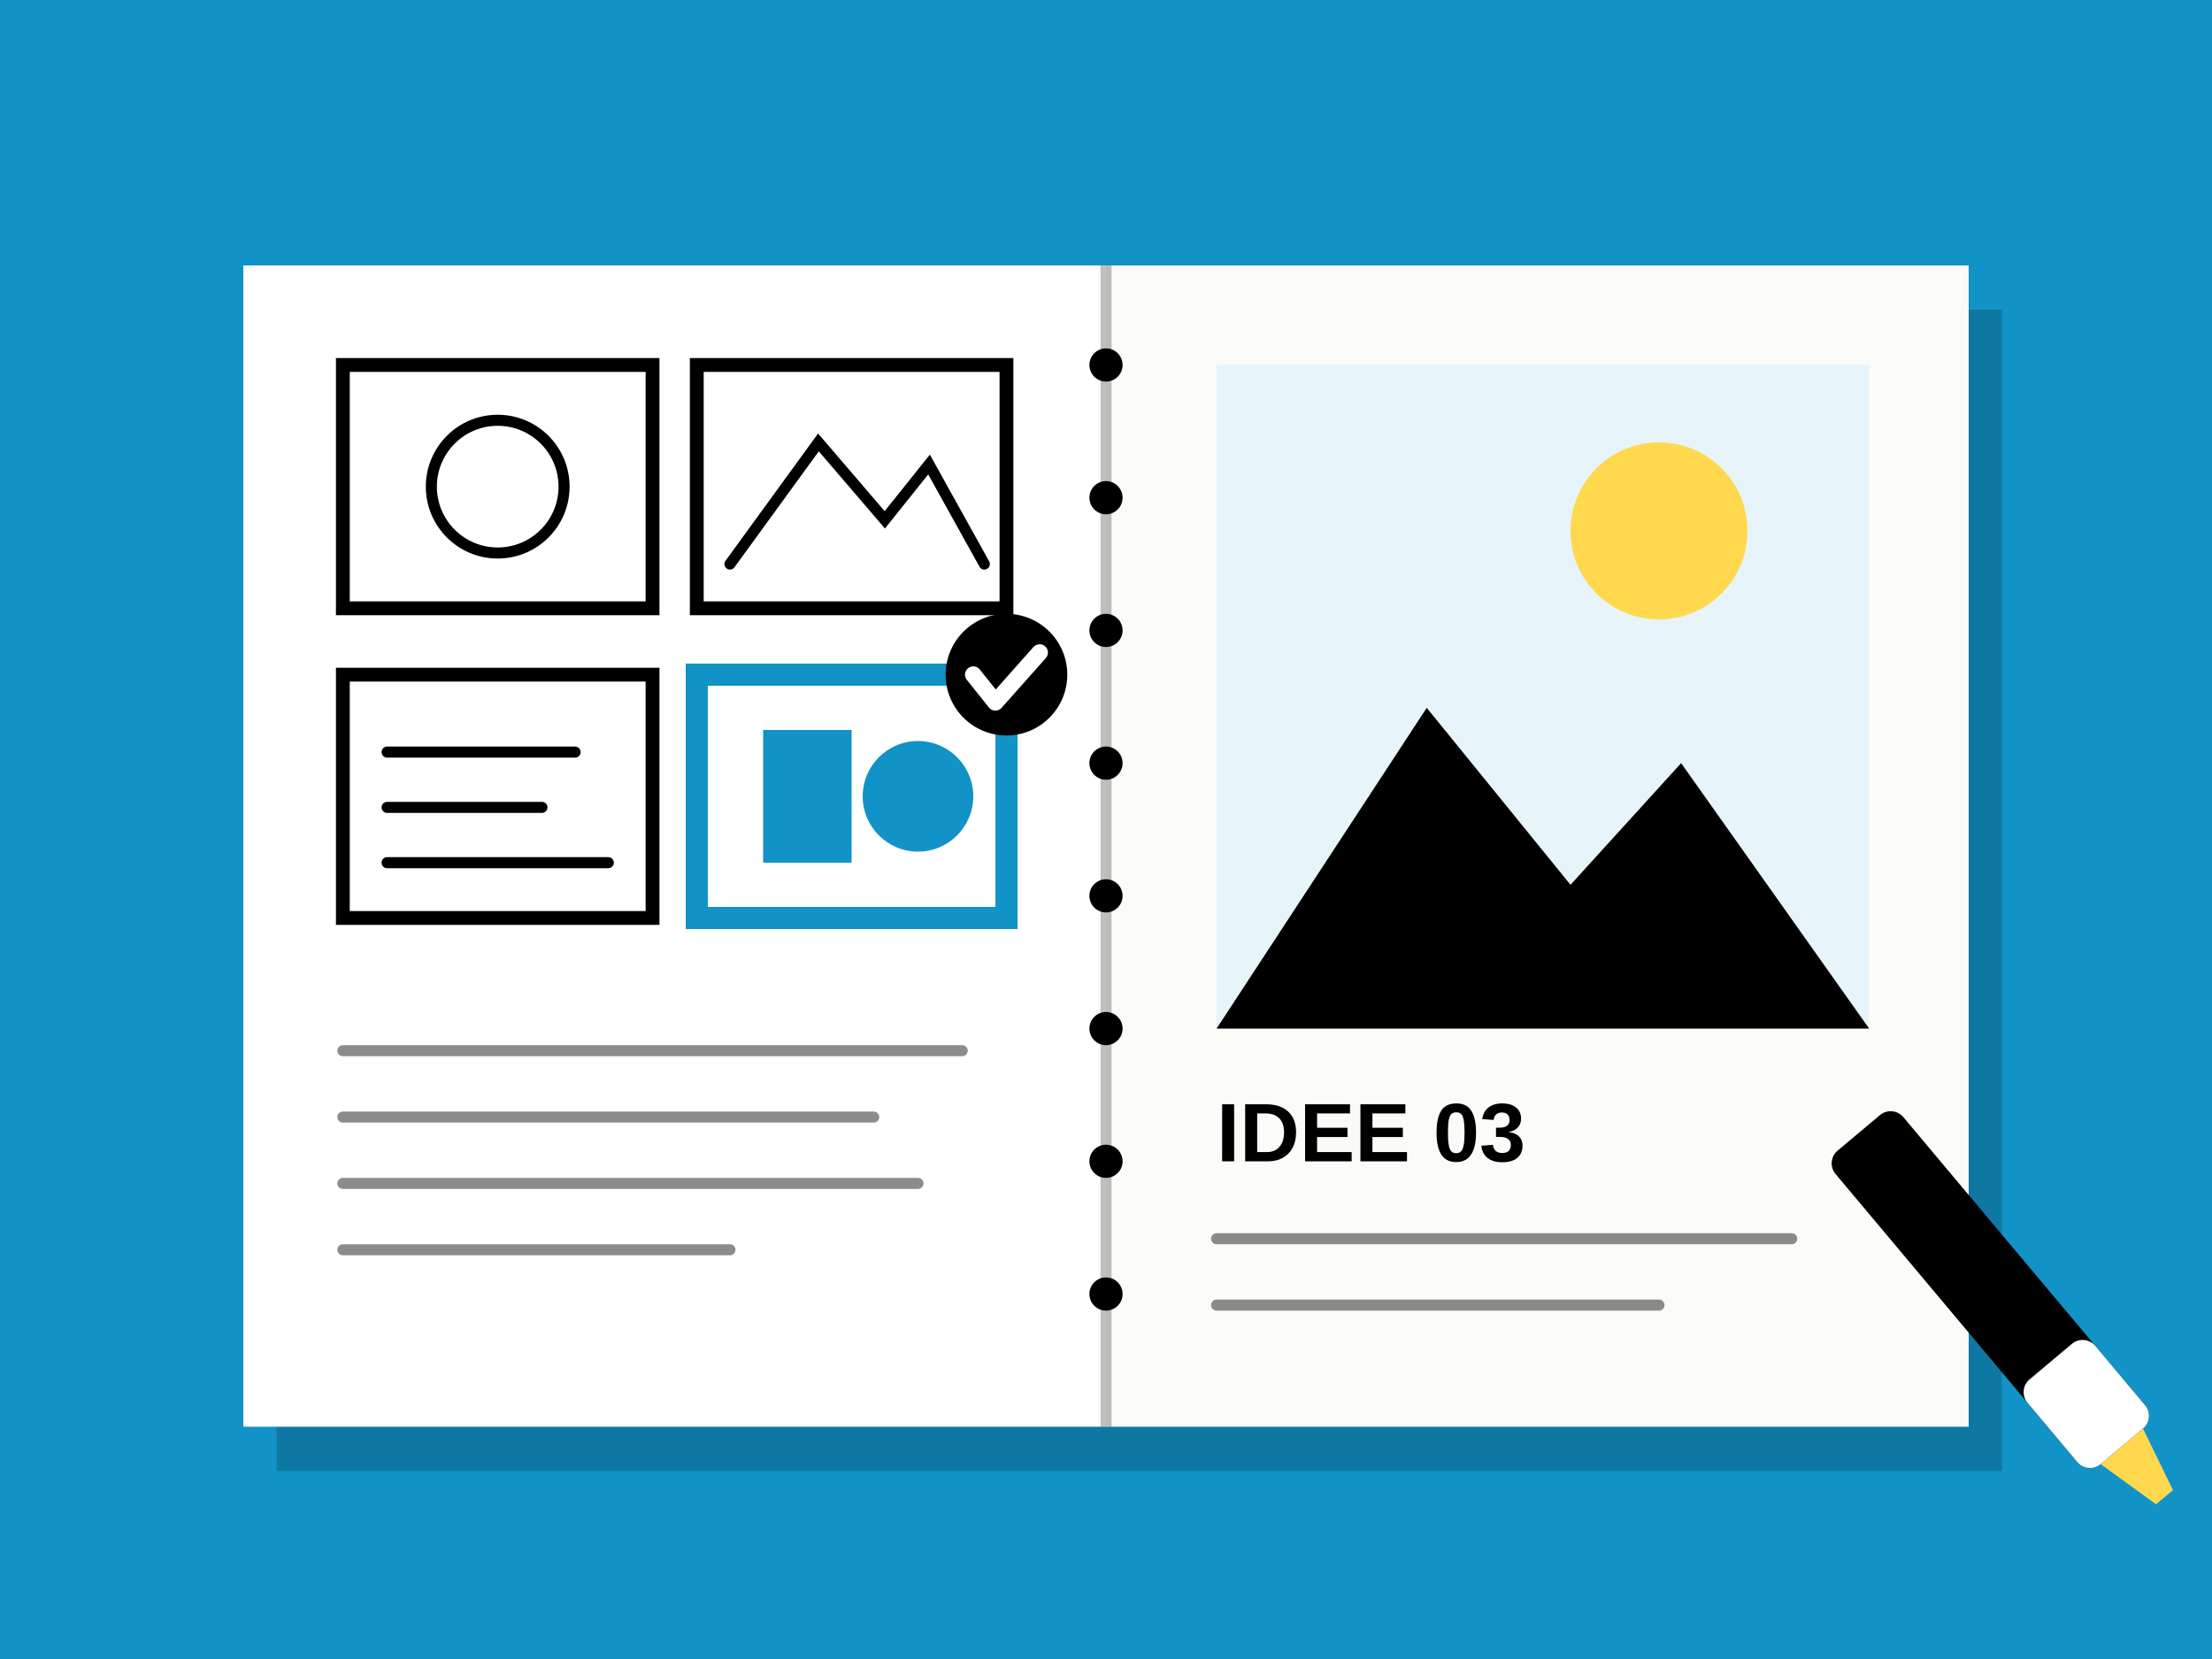
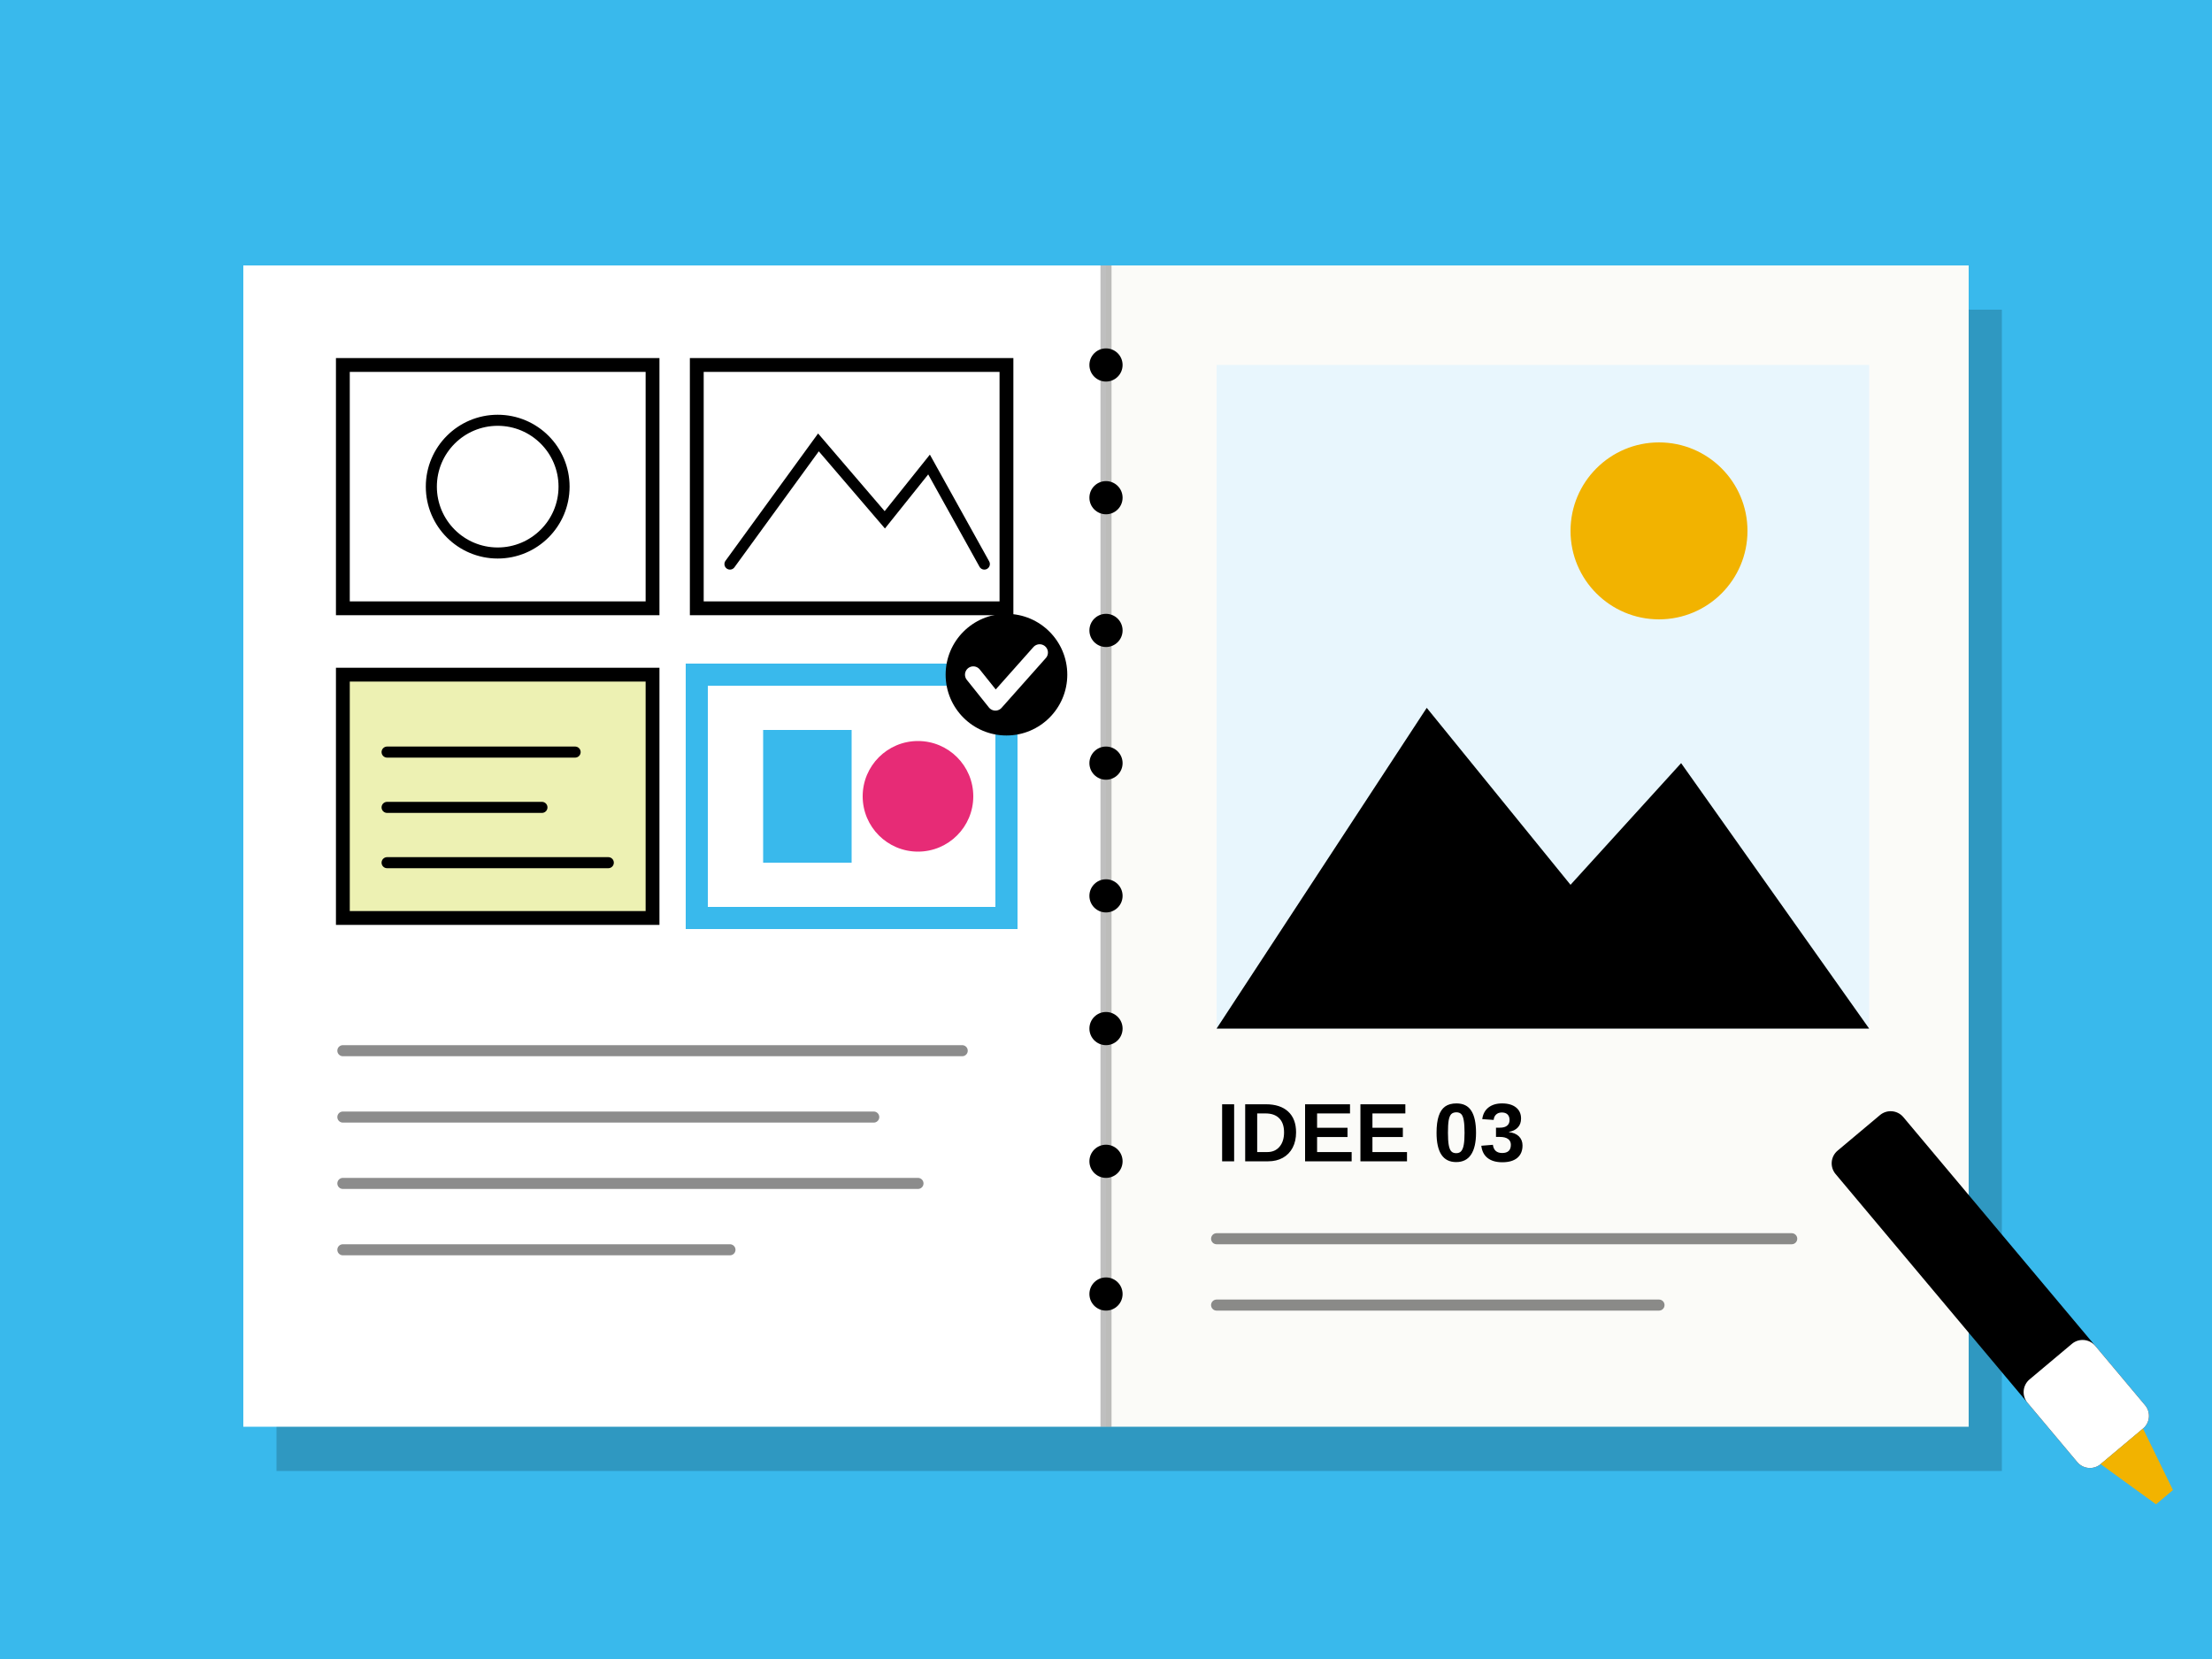
<svg xmlns="http://www.w3.org/2000/svg" viewBox="0 0 400 300" role="img" aria-labelledby="t">
-   <rect width="400" height="300" fill="#1193c7" />
+   <rect width="400" height="300" fill="#39b9ec" />
  <rect x="44" y="48" width="312" height="210" fill="#000" opacity=".18" transform="translate(6 8)" />
  <rect x="44" y="48" width="156" height="210" fill="#fff" />
  <rect x="200" y="48" width="156" height="210" fill="#fbfbf8" />
  <line x1="200" y1="48" x2="200" y2="258" stroke="#000" stroke-width="2" opacity=".25" />
  <g fill="#000">
    <circle cx="200" cy="66" r="3" />
    <circle cx="200" cy="90" r="3" />
    <circle cx="200" cy="114" r="3" />
    <circle cx="200" cy="138" r="3" />
    <circle cx="200" cy="162" r="3" />
    <circle cx="200" cy="186" r="3" />
    <circle cx="200" cy="210" r="3" />
    <circle cx="200" cy="234" r="3" />
  </g>
  <g fill="none" stroke="#000" stroke-width="2.5">
    <rect x="62" y="66" width="56" height="44" />
    <rect x="126" y="66" width="56" height="44" />
-     <rect x="62" y="122" width="56" height="44" />
-     <rect x="126" y="122" width="56" height="44" stroke="#1193c7" stroke-width="4" />
+     <rect x="62" y="122" width="56" height="44" fill="#ccd626" fill-opacity=".35" />
+     <rect x="126" y="122" width="56" height="44" stroke="#39b9ec" stroke-width="4" />
  </g>
  <g fill="none" stroke="#000" stroke-width="2" stroke-linecap="round">
    <circle cx="90" cy="88" r="12" />
    <path d="M132 102 L148 80 L160 94 L168 84 L178 102" />
    <path d="M70 156 h40 M70 146 h28 M70 136 h34" />
  </g>
-   <g fill="#1193c7">
+   <g fill="#39b9ec">
    <rect x="138" y="132" width="16" height="24" />
-     <circle cx="166" cy="144" r="10" />
+     <circle cx="166" cy="144" r="10" fill="#e72b76" />
  </g>
  <g stroke="#000" stroke-width="2" stroke-linecap="round" opacity=".45">
    <path d="M62 190 h112 M62 202 h96 M62 214 h104 M62 226 h70" />
  </g>
-   <rect x="220" y="66" width="118" height="120" fill="#e7f4fa" />
-   <circle cx="300" cy="96" r="16" fill="#ffd84d" />
+   <rect x="220" y="66" width="118" height="120" fill="#e8f6fd" />
+   <circle cx="300" cy="96" r="16" fill="#f2b300" />
  <path d="M220 186 L258 128 L284 160 L304 138 L338 186 Z" fill="#000" />
  <g font-family="Montserrat, Arial, sans-serif" font-weight="800" fill="#000">
    <text x="220" y="210" font-size="15">IDEE 03</text>
  </g>
  <g stroke="#000" stroke-width="2" stroke-linecap="round" opacity=".45">
    <path d="M220 224 h104 M220 236 h80" />
  </g>
  <circle cx="182" cy="122" r="11" fill="#000" />
  <path d="M176 122 l4 5 l8 -9" fill="none" stroke="#fff" stroke-width="3" stroke-linecap="round" stroke-linejoin="round" />
  <g transform="translate(330 210) rotate(-40)">
    <rect x="0" y="0" width="16" height="74" rx="3" fill="#000" />
    <rect x="0" y="54" width="16" height="20" rx="3" fill="#fff" />
-     <polygon points="3,74 13,74 10,86 6,86" fill="#ffd84d" />
+     <polygon points="3,74 13,74 10,86 6,86" fill="#f2b300" />
  </g>
</svg>
